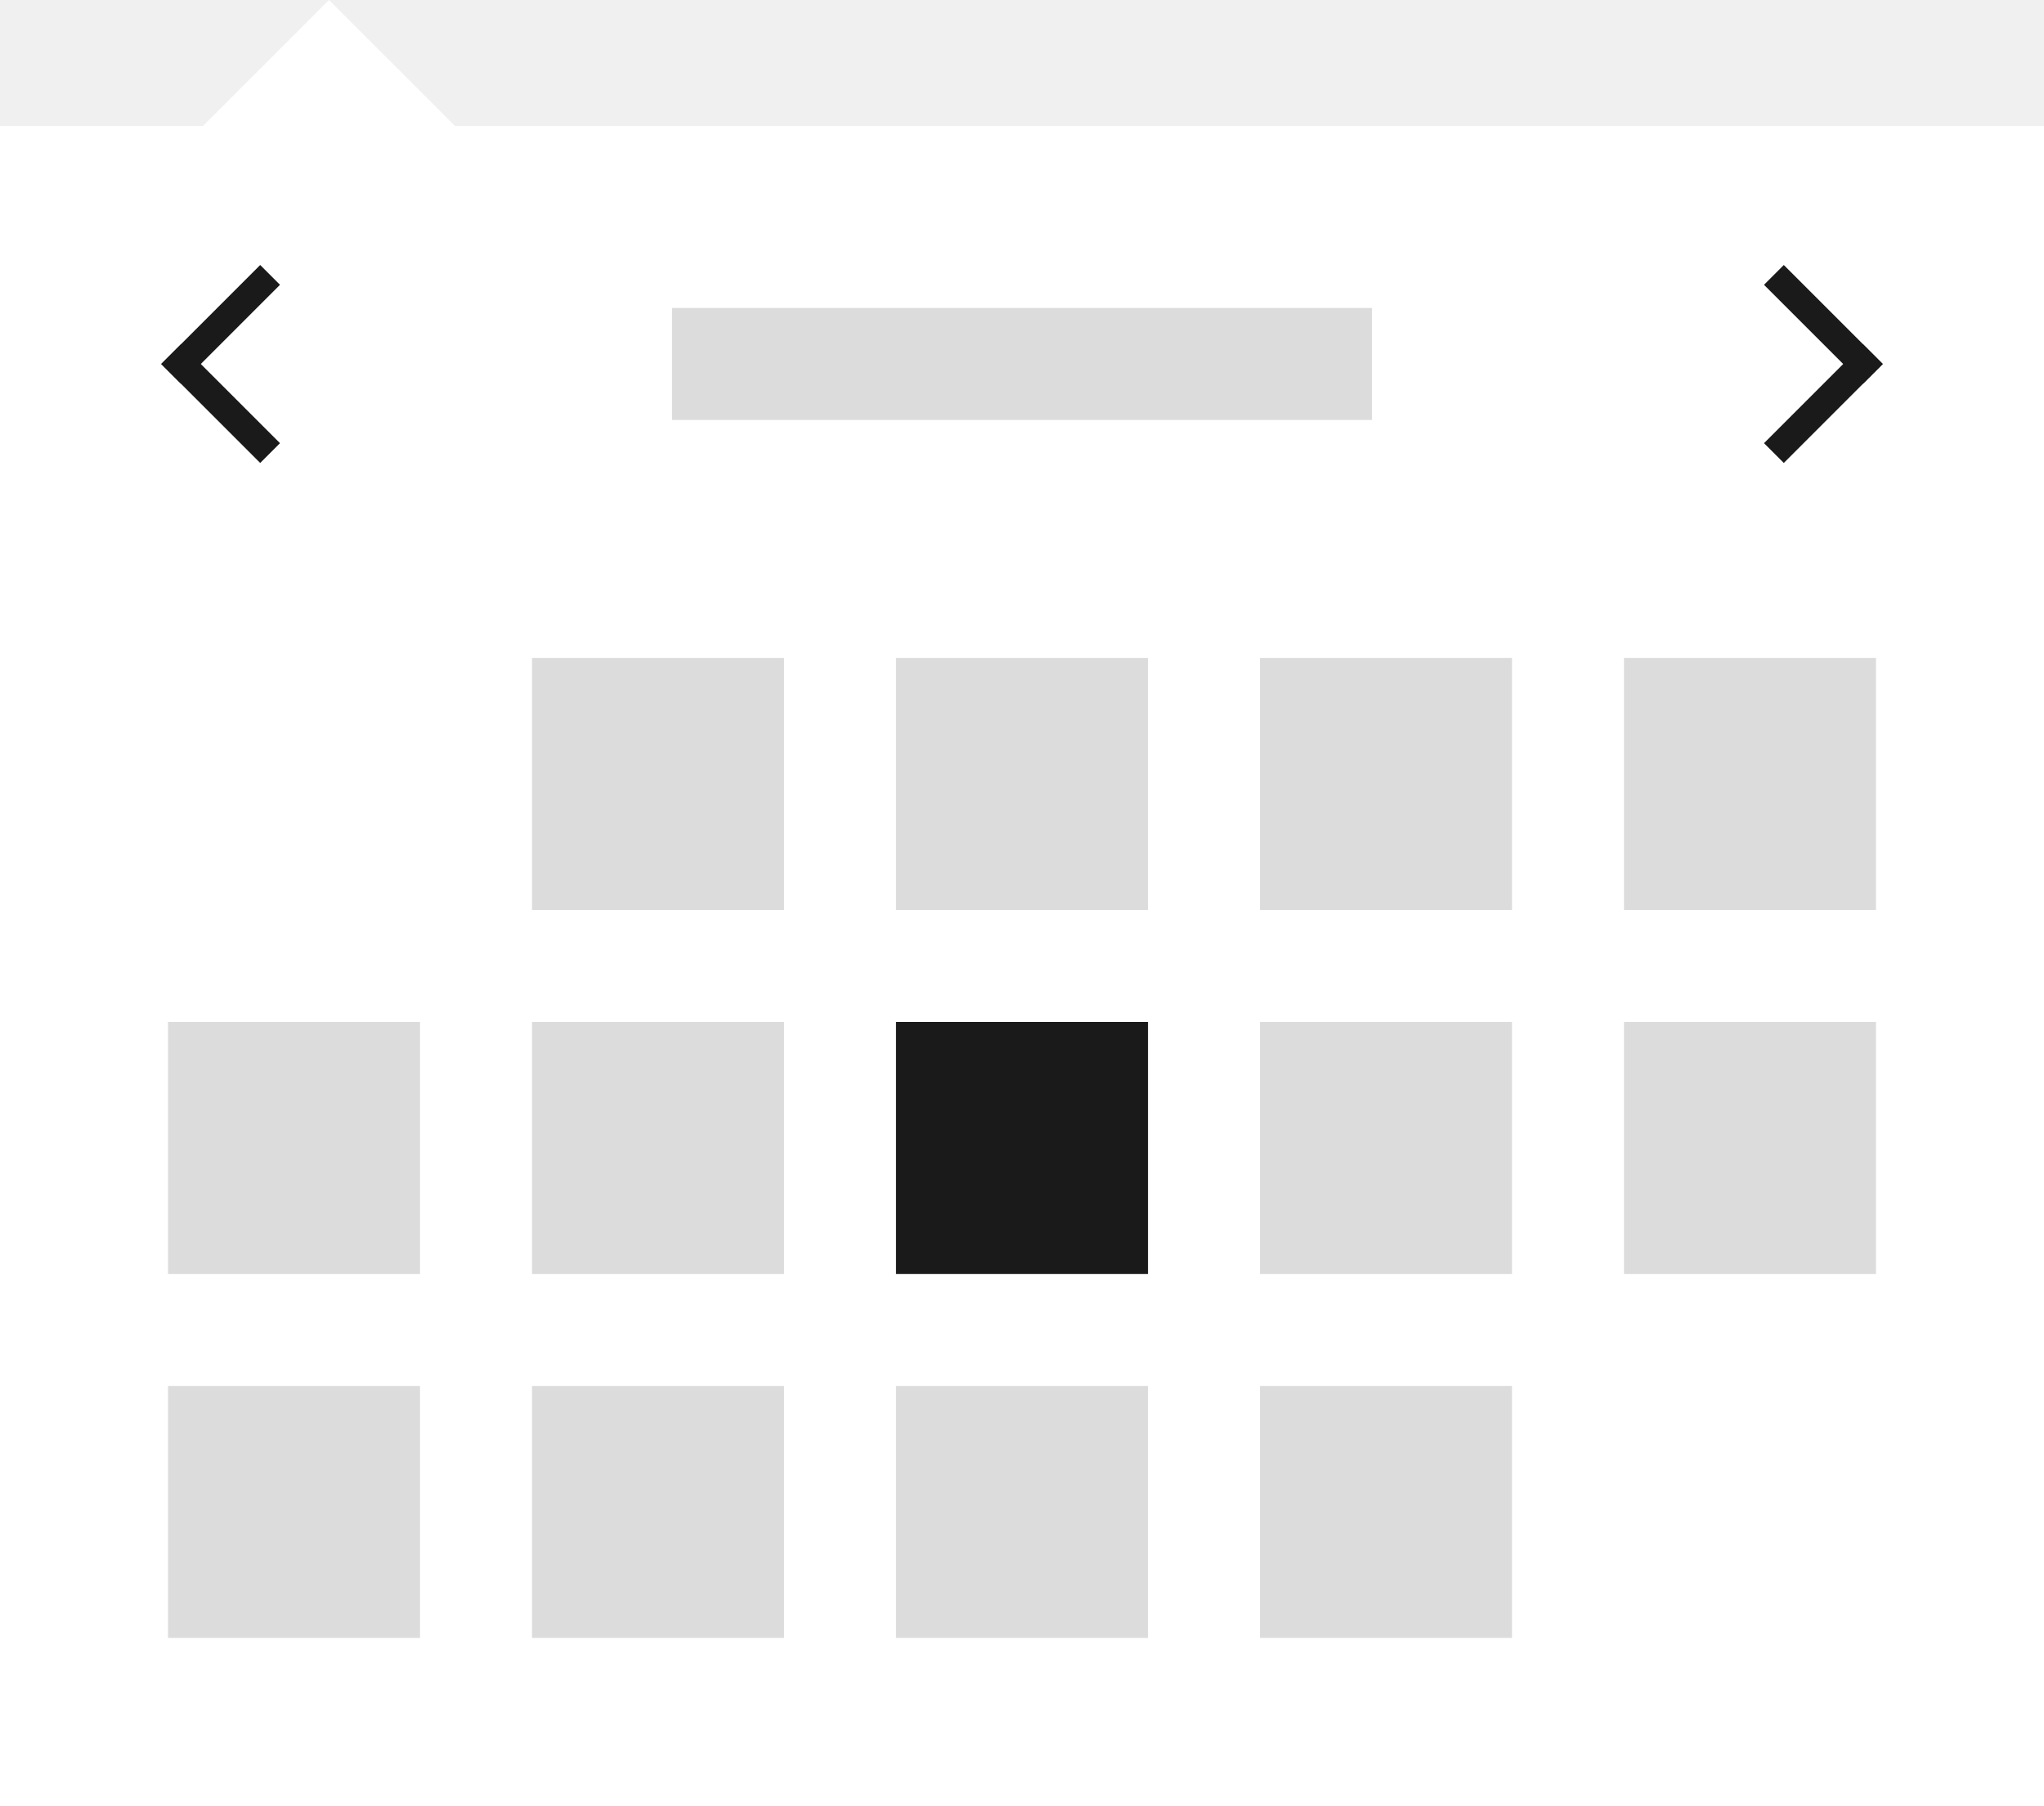
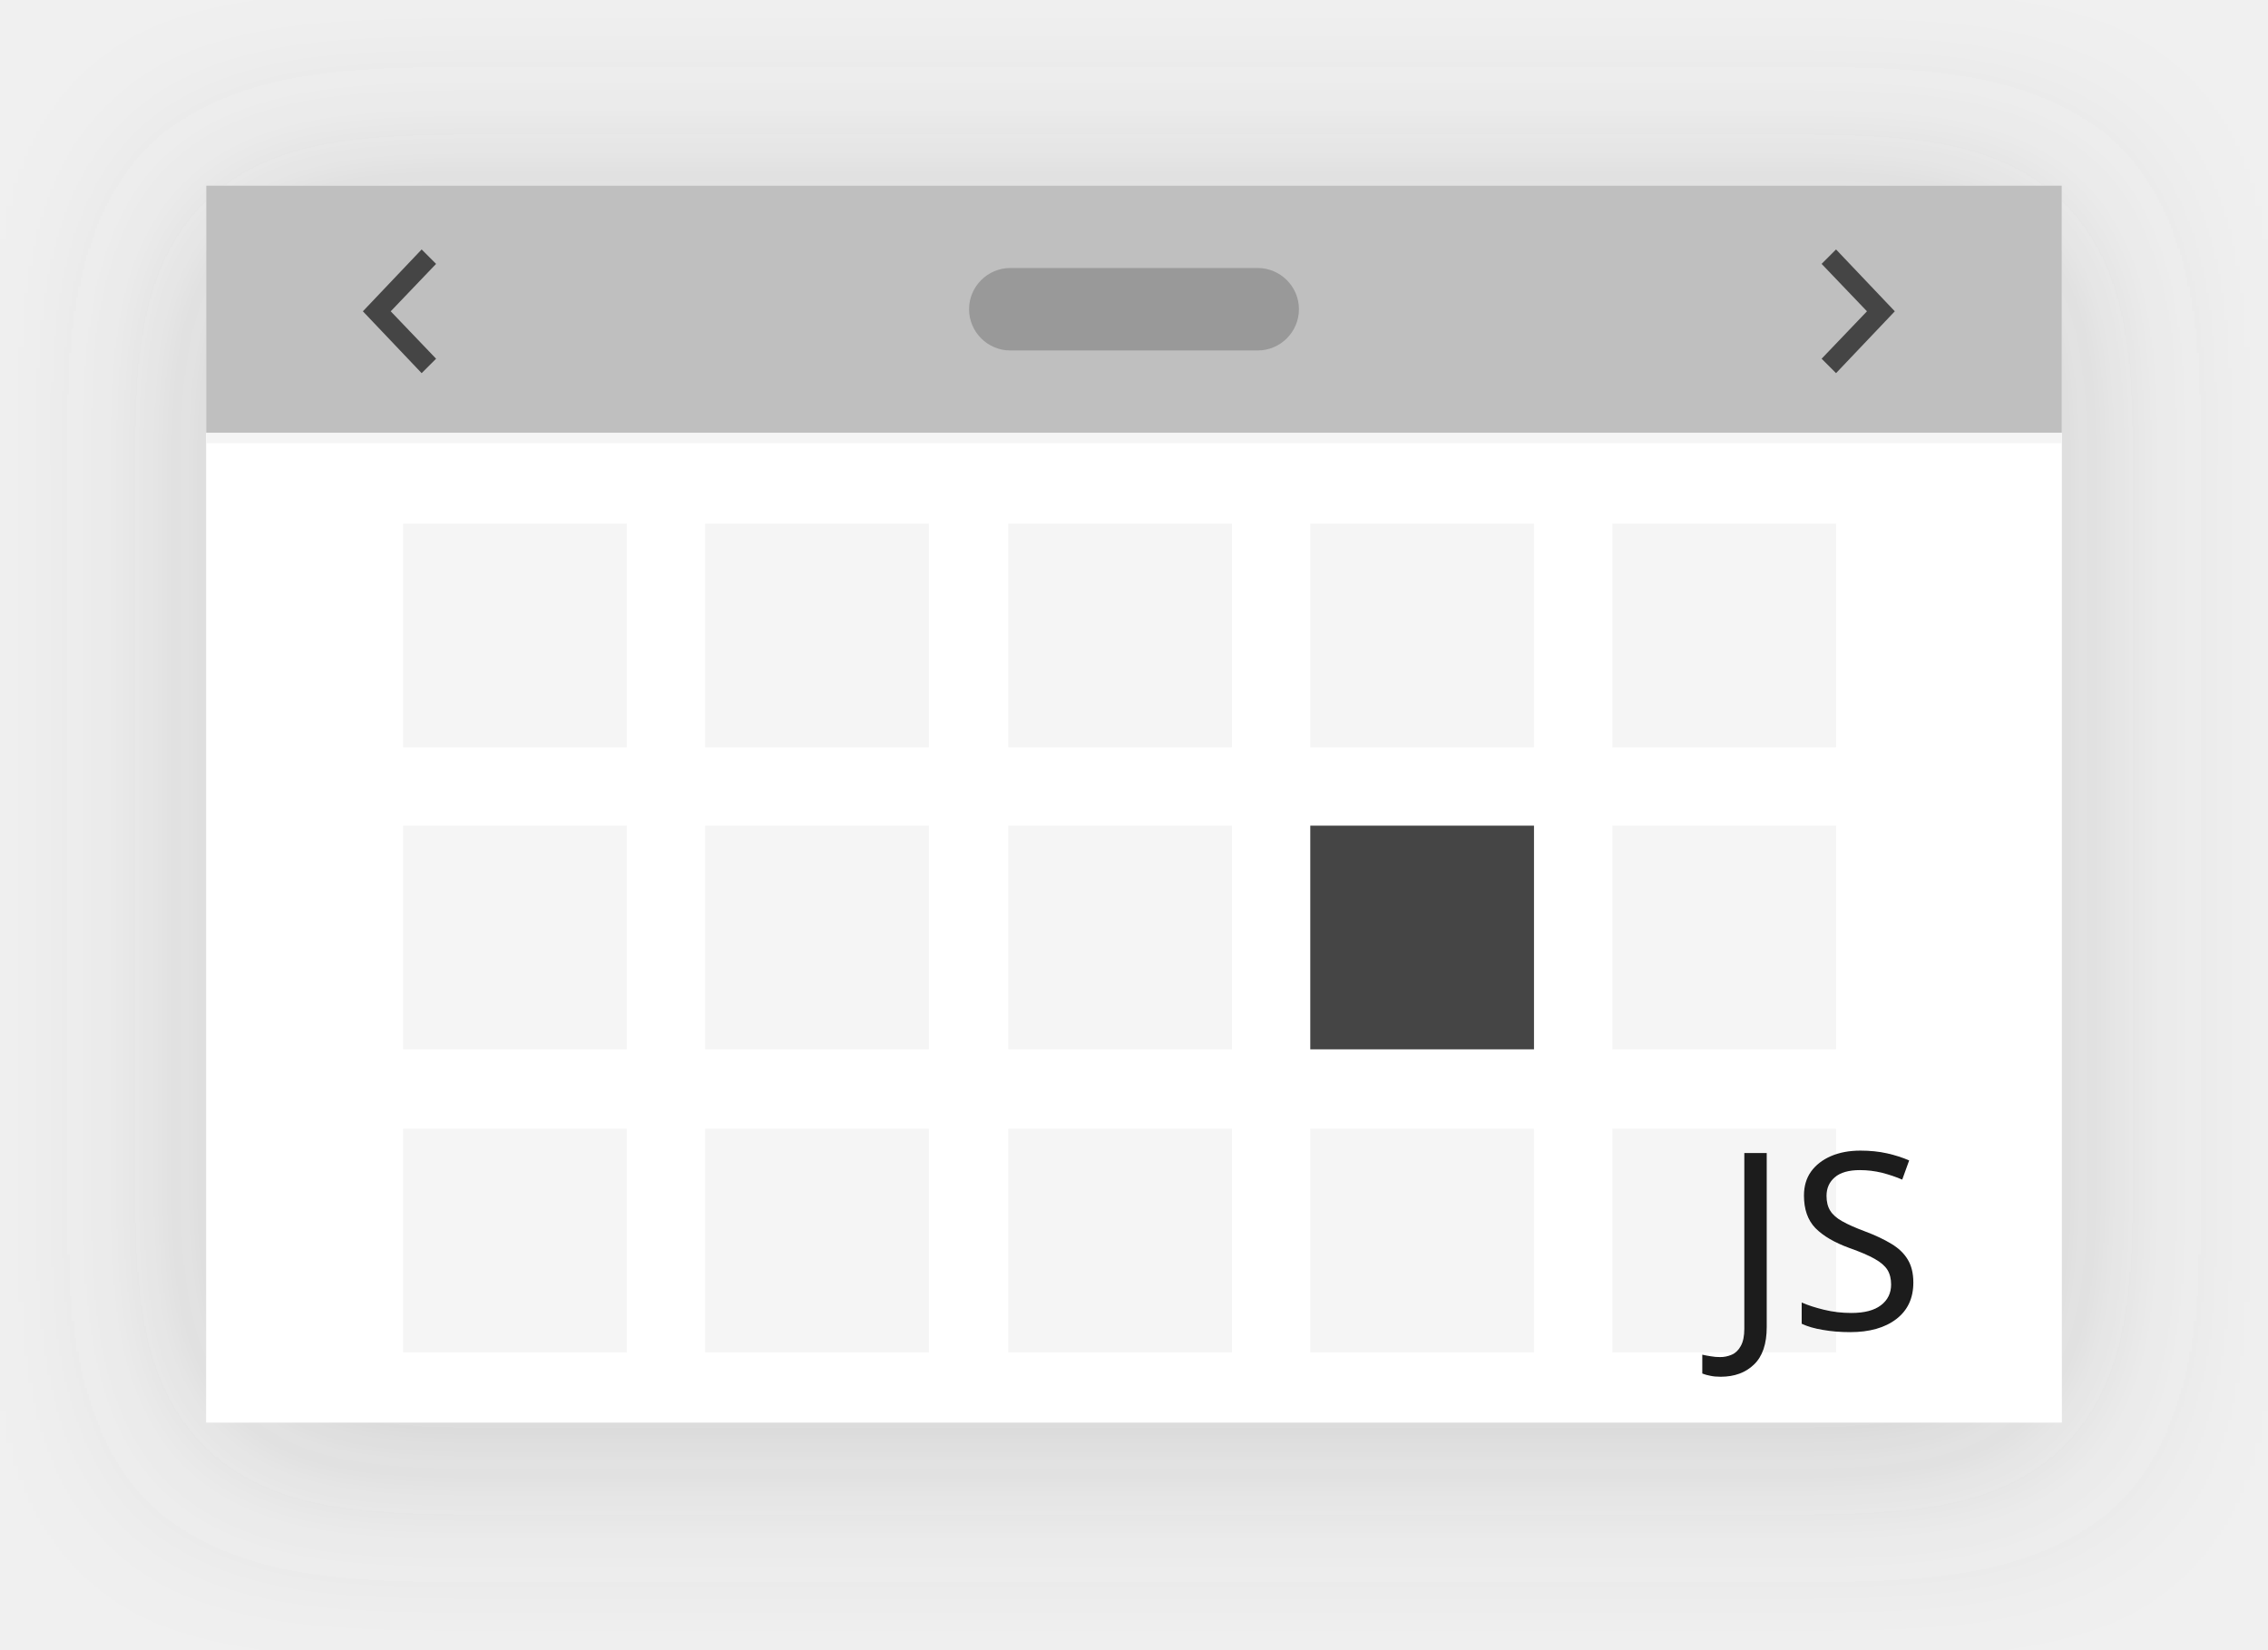
- <svg xmlns="http://www.w3.org/2000/svg" width="146px" height="129px" viewBox="0 0 146 129" version="1.1">
-   <g id="Illustrationer" stroke="none" stroke-width="1" fill="none" fill-rule="evenodd">
-     <g id="Overview_illustrationer_Ver02" transform="translate(-883, -3321)" fill-rule="nonzero">
-       <g id="Datepicker" transform="translate(883, 3321)">
-         <path d="M14.5,9 L23.5,-6.21724894e-15 L32.5,9 L146,9 L146,129 L0,129 L0,9 L14.5,9 Z" id="Rectangle-16" fill="#FFFFFF" />
-         <rect id="Rectangle-15-Copy-5" fill="#DCDCDC" x="38" y="47" width="18" height="18" />
-         <rect id="Rectangle-15-Copy-6" fill="#DCDCDC" x="64" y="47" width="18" height="18" />
-         <rect id="Rectangle-15-Copy-7" fill="#DCDCDC" x="90" y="47" width="18" height="18" />
-         <rect id="Rectangle-15-Copy-8" fill="#DCDCDC" x="116" y="47" width="18" height="18" />
-         <rect id="Rectangle-15" fill="#DCDCDC" x="12" y="73" width="18" height="18" />
-         <rect id="Rectangle-15-Copy-5" fill="#DCDCDC" x="38" y="73" width="18" height="18" />
-         <rect id="Rectangle-15-Copy-6" fill="#1A1A1A" x="64" y="73" width="18" height="18" />
-         <rect id="Rectangle-15" fill="#DCDCDC" x="12" y="99" width="18" height="18" />
-         <rect id="Rectangle-15-Copy-5" fill="#DCDCDC" x="38" y="99" width="18" height="18" />
-         <rect id="Rectangle-15-Copy-6" fill="#DCDCDC" x="64" y="99" width="18" height="18" />
-         <rect id="Rectangle-15-Copy-7" fill="#DCDCDC" x="90" y="73" width="18" height="18" />
-         <rect id="Rectangle-15-Copy-9" fill="#DCDCDC" x="90" y="99" width="18" height="18" />
-         <rect id="Rectangle-15-Copy-8" fill="#DCDCDC" x="116" y="73" width="18" height="18" />
-         <rect id="Rectangle-15-Copy-4" fill="#DCDCDC" x="48" y="22" width="50" height="8" />
-         <g id="Group-4" transform="translate(11, 17)" fill="#1A1A1A">
-           <g id="Small-arrow" transform="translate(9, 9) rotate(-225) translate(-9, -9) translate(3, 3)">
-             <rect id="Rectangle-15" x="2" y="10" width="10" height="2" />
-             <rect id="Rectangle-15" transform="translate(11, 7) rotate(-270) translate(-11, -7) " x="6" y="6" width="10" height="2" />
-           </g>
-           <g id="Small-arrow" transform="translate(115, 9) rotate(-45) translate(-115, -9) translate(109, 3)">
-             <rect id="Rectangle-15" x="2" y="10" width="10" height="2" />
-             <rect id="Rectangle-15" transform="translate(11, 7) rotate(-270) translate(-11, -7) " x="6" y="6" width="10" height="2" />
+ <svg xmlns="http://www.w3.org/2000/svg" version="1.1" id="Layer_1" x="0px" y="0px" width="220px" height="160px" viewBox="0 0 220 160">
+   <style type="text/css">
+ 	.st0{filter:url(#filter-1);}
+ 	.st1{fill:#FFFFFF;}
+ 	.st2{fill:#BFBFBF;}
+ 	.st3{fill:#999999;}
+ 	.st4{fill:#F5F5F5;}
+ 	.st5{fill-rule:evenodd;clip-rule:evenodd;fill:#454545;}
+ 	.st6{fill:#454545;}
+ 	.st7{fill:#1A1A1A;}
+ 	.st8{font-family:'IBMPlexSans';}
+ 	.st9{font-size:24px;}
+ </style>
+   <filter filterUnits="objectBoundingBox" height="151.7%" id="filter-1" width="134.4%" x="-17.2%" y="-24.2%">
+     <feOffset dx="0" dy="2" in="SourceAlpha" result="shadowOffsetOuter1" />
+     <feGaussianBlur in="shadowOffsetOuter1" result="shadowBlurOuter1" stdDeviation="10" />
+     <feColorMatrix in="shadowBlurOuter1" result="shadowMatrixOuter1" type="matrix" values="0 0 0 0 0.102   0 0 0 0 0.102   0 0 0 0 0.102  0 0 0 0.24 0">
+ 		</feColorMatrix>
+     <feMerge>
+       <feMergeNode in="shadowMatrixOuter1" />
+       <feMergeNode in="SourceGraphic" />
+     </feMerge>
+   </filter>
+   <g id="Page-1">
+     <g id="Overview_illustrationer" transform="translate(-490, -1342)">
+       <g id="Multiselect" transform="translate(510, 1360)" class="st0">
+         <rect id="Rectangle-11_1_" class="st1" width="180" height="120" />
+         <rect class="st2" width="180" height="24" />
+         <path id="Rectangle-12-Copy_1_" class="st3" d="M78,8h24c2.2,0,4,1.8,4,4l0,0c0,2.2-1.8,4-4,4H78c-2.2,0-4-1.8-4-4l0,0     C74,9.8,75.8,8,78,8z" />
+         <rect id="Rectangle-7_1_" y="24" class="st4" width="180" height="1" />
+         <g id="ic_arrow_dropdown_3_" transform="translate(160, 12) scale(1, -1) translate(-160, -12) translate(148, 0)">
+           <g id="Shape_3_">
+             <polygon class="st5" points="8.7,16.4 13.1,11.8 8.7,7.2 10.1,5.8 15.8,11.8 10.1,17.8      " />
          </g>
        </g>
+         <g id="ic_arrow_dropdown_2_" transform="translate(160, 12) scale(1, -1) translate(-160, -12) translate(148, 0)">
+           <g id="Shape_2_">
+             <polygon class="st5" points="-125.7,7.2 -130.1,11.8 -125.7,16.4 -127.1,17.8 -132.8,11.8 -127.1,5.8      " />
+           </g>
+         </g>
+         <rect x="19.1" y="32.8" class="st4" width="21.7" height="21.7" />
+         <rect x="48.4" y="32.8" class="st4" width="21.7" height="21.7" />
+         <rect x="77.8" y="32.8" class="st4" width="21.7" height="21.7" />
+         <rect x="107.1" y="32.8" class="st4" width="21.7" height="21.7" />
+         <rect x="136.4" y="32.8" class="st4" width="21.7" height="21.7" />
+         <rect x="19.1" y="62.1" class="st4" width="21.7" height="21.7" />
+         <rect x="48.4" y="62.1" class="st4" width="21.7" height="21.7" />
+         <rect x="77.8" y="62.1" class="st4" width="21.7" height="21.7" />
+         <rect x="107.1" y="62.1" class="st6" width="21.7" height="21.7" />
+         <rect x="136.4" y="62.1" class="st4" width="21.7" height="21.7" />
+         <rect x="19.1" y="91.5" class="st4" width="21.7" height="21.7" />
+         <rect x="48.4" y="91.5" class="st4" width="21.7" height="21.7" />
+         <rect x="77.8" y="91.5" class="st4" width="21.7" height="21.7" />
+         <rect x="107.1" y="91.5" class="st4" width="21.7" height="21.7" />
+         <rect x="136.4" y="91.5" class="st4" width="21.7" height="21.7" />
+         <text id="JS" font-family="IBMPlexSans, IBM Plex Sans" font-size="24" font-weight="normal" fill="#1A1A1A">
+           <tspan x="147" y="111">JS</tspan>
+         </text>
      </g>
    </g>
  </g>
</svg>
